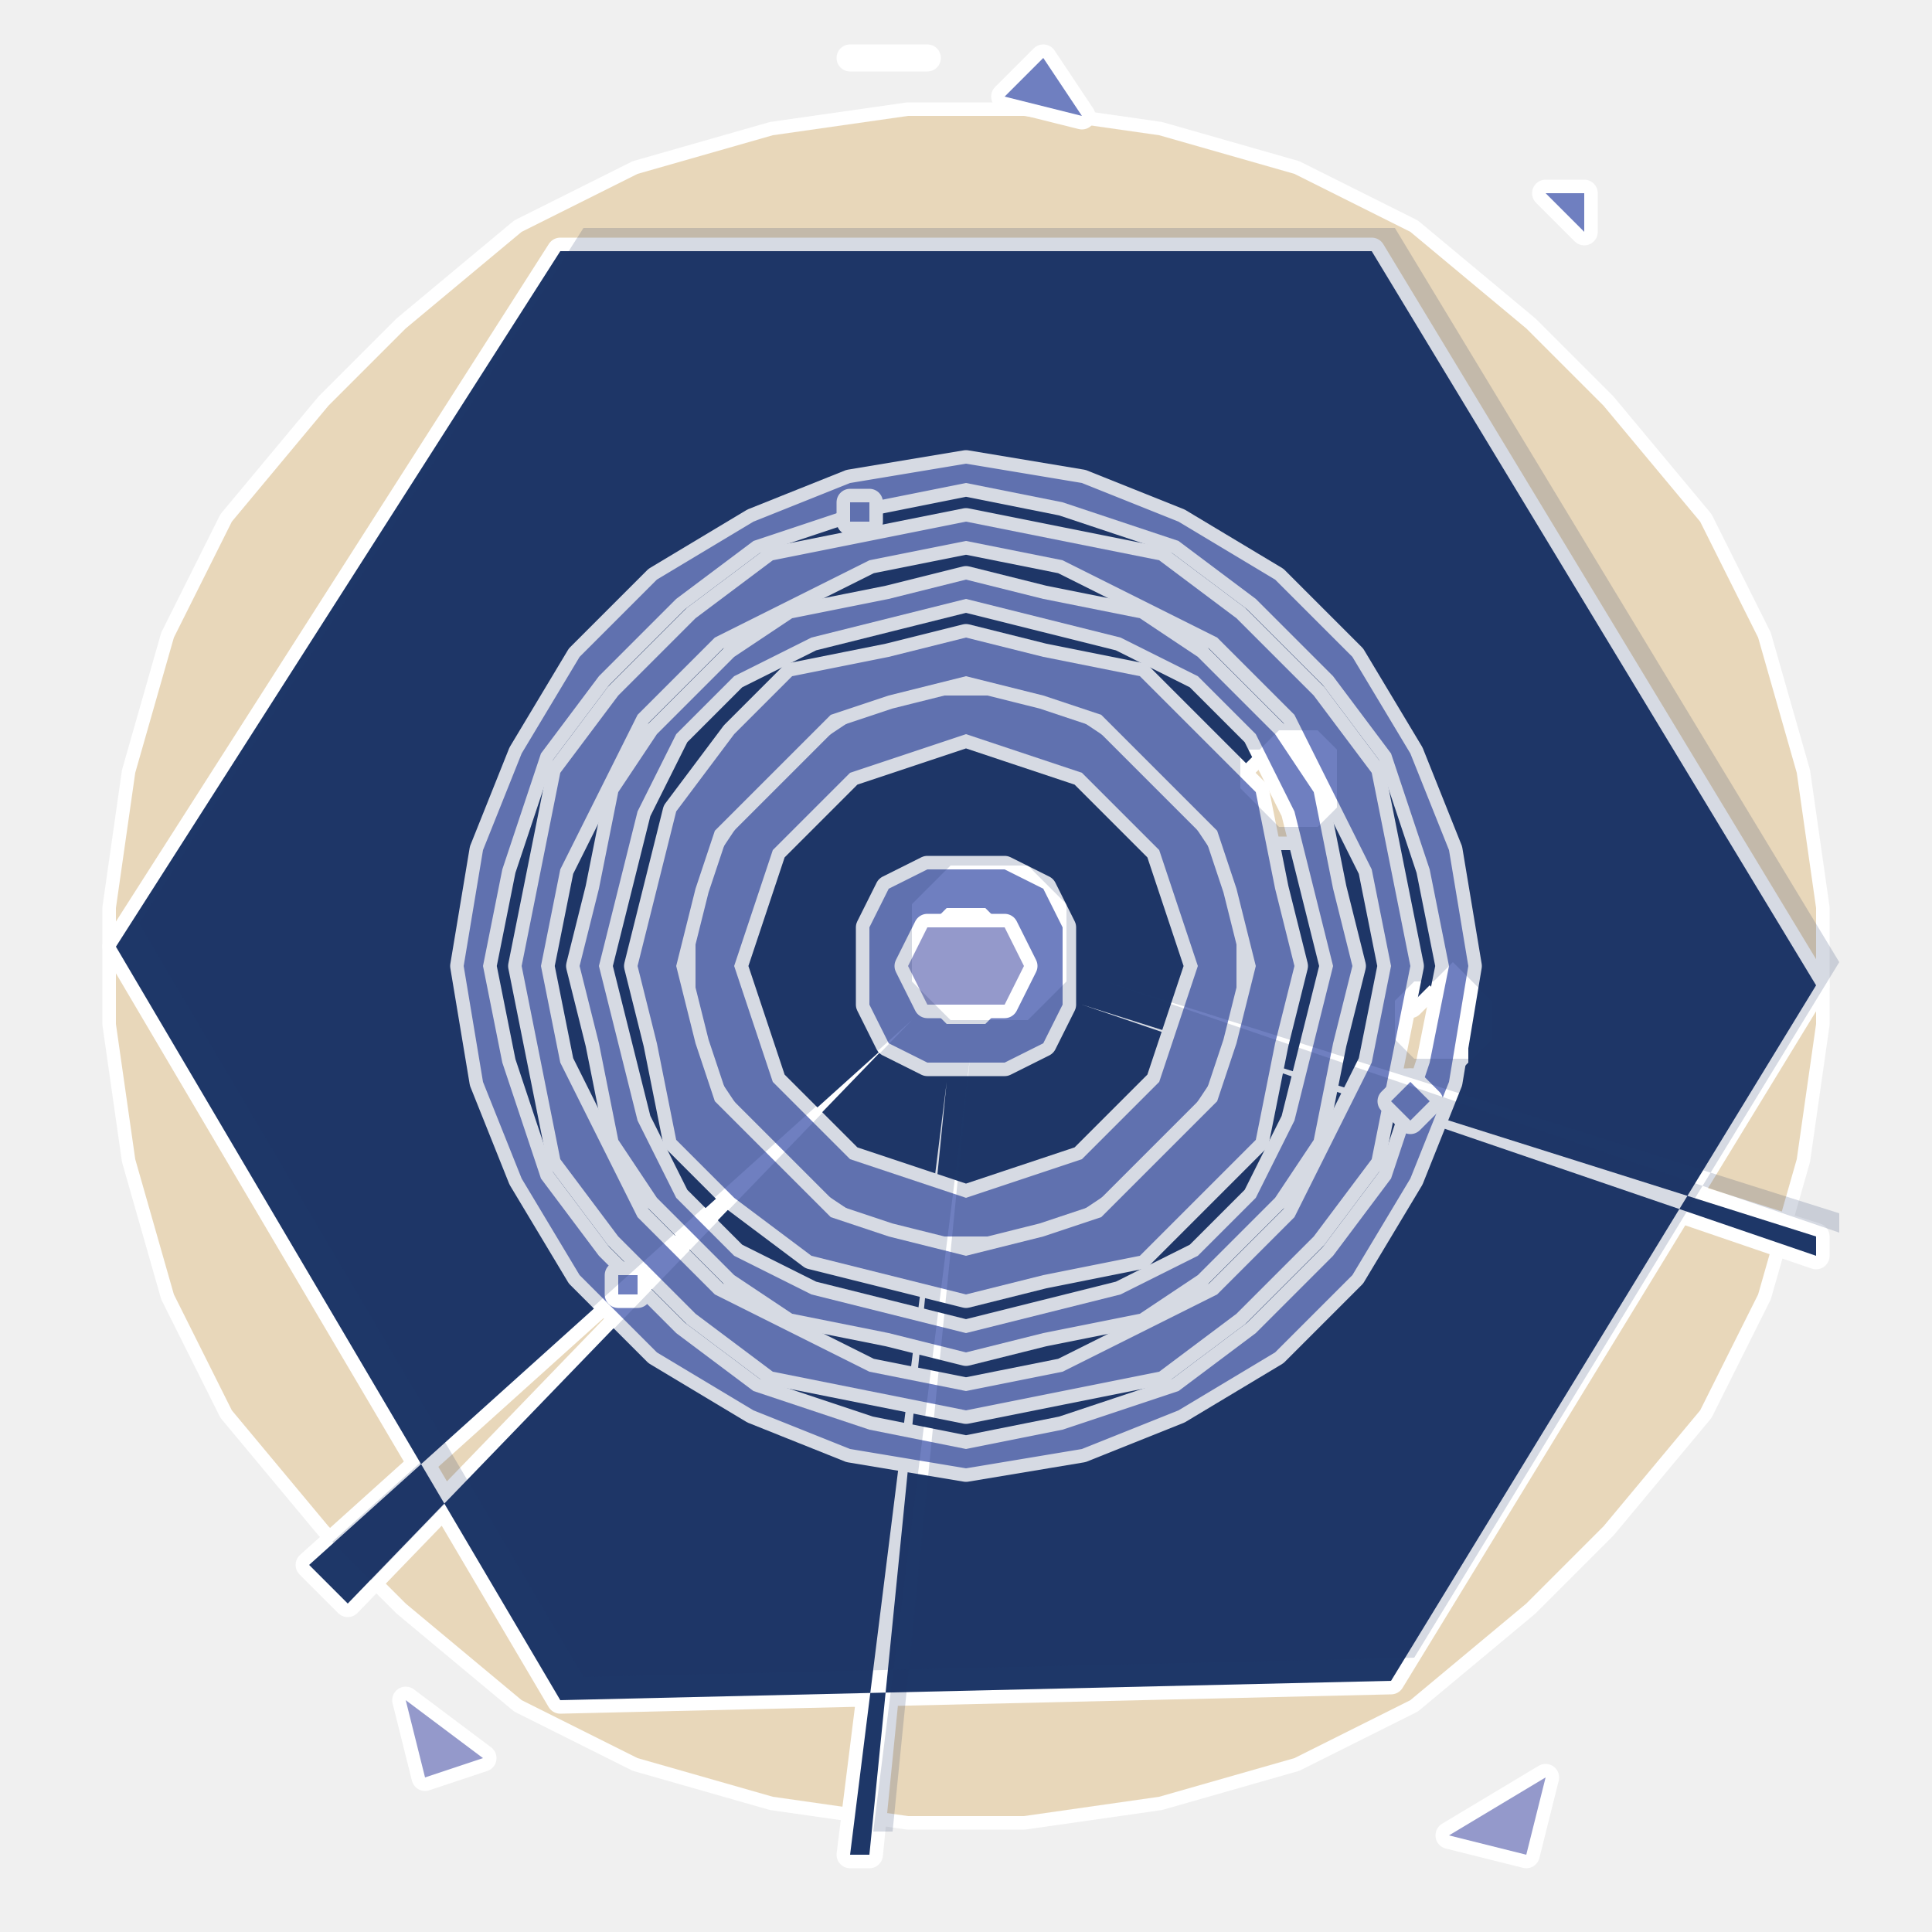
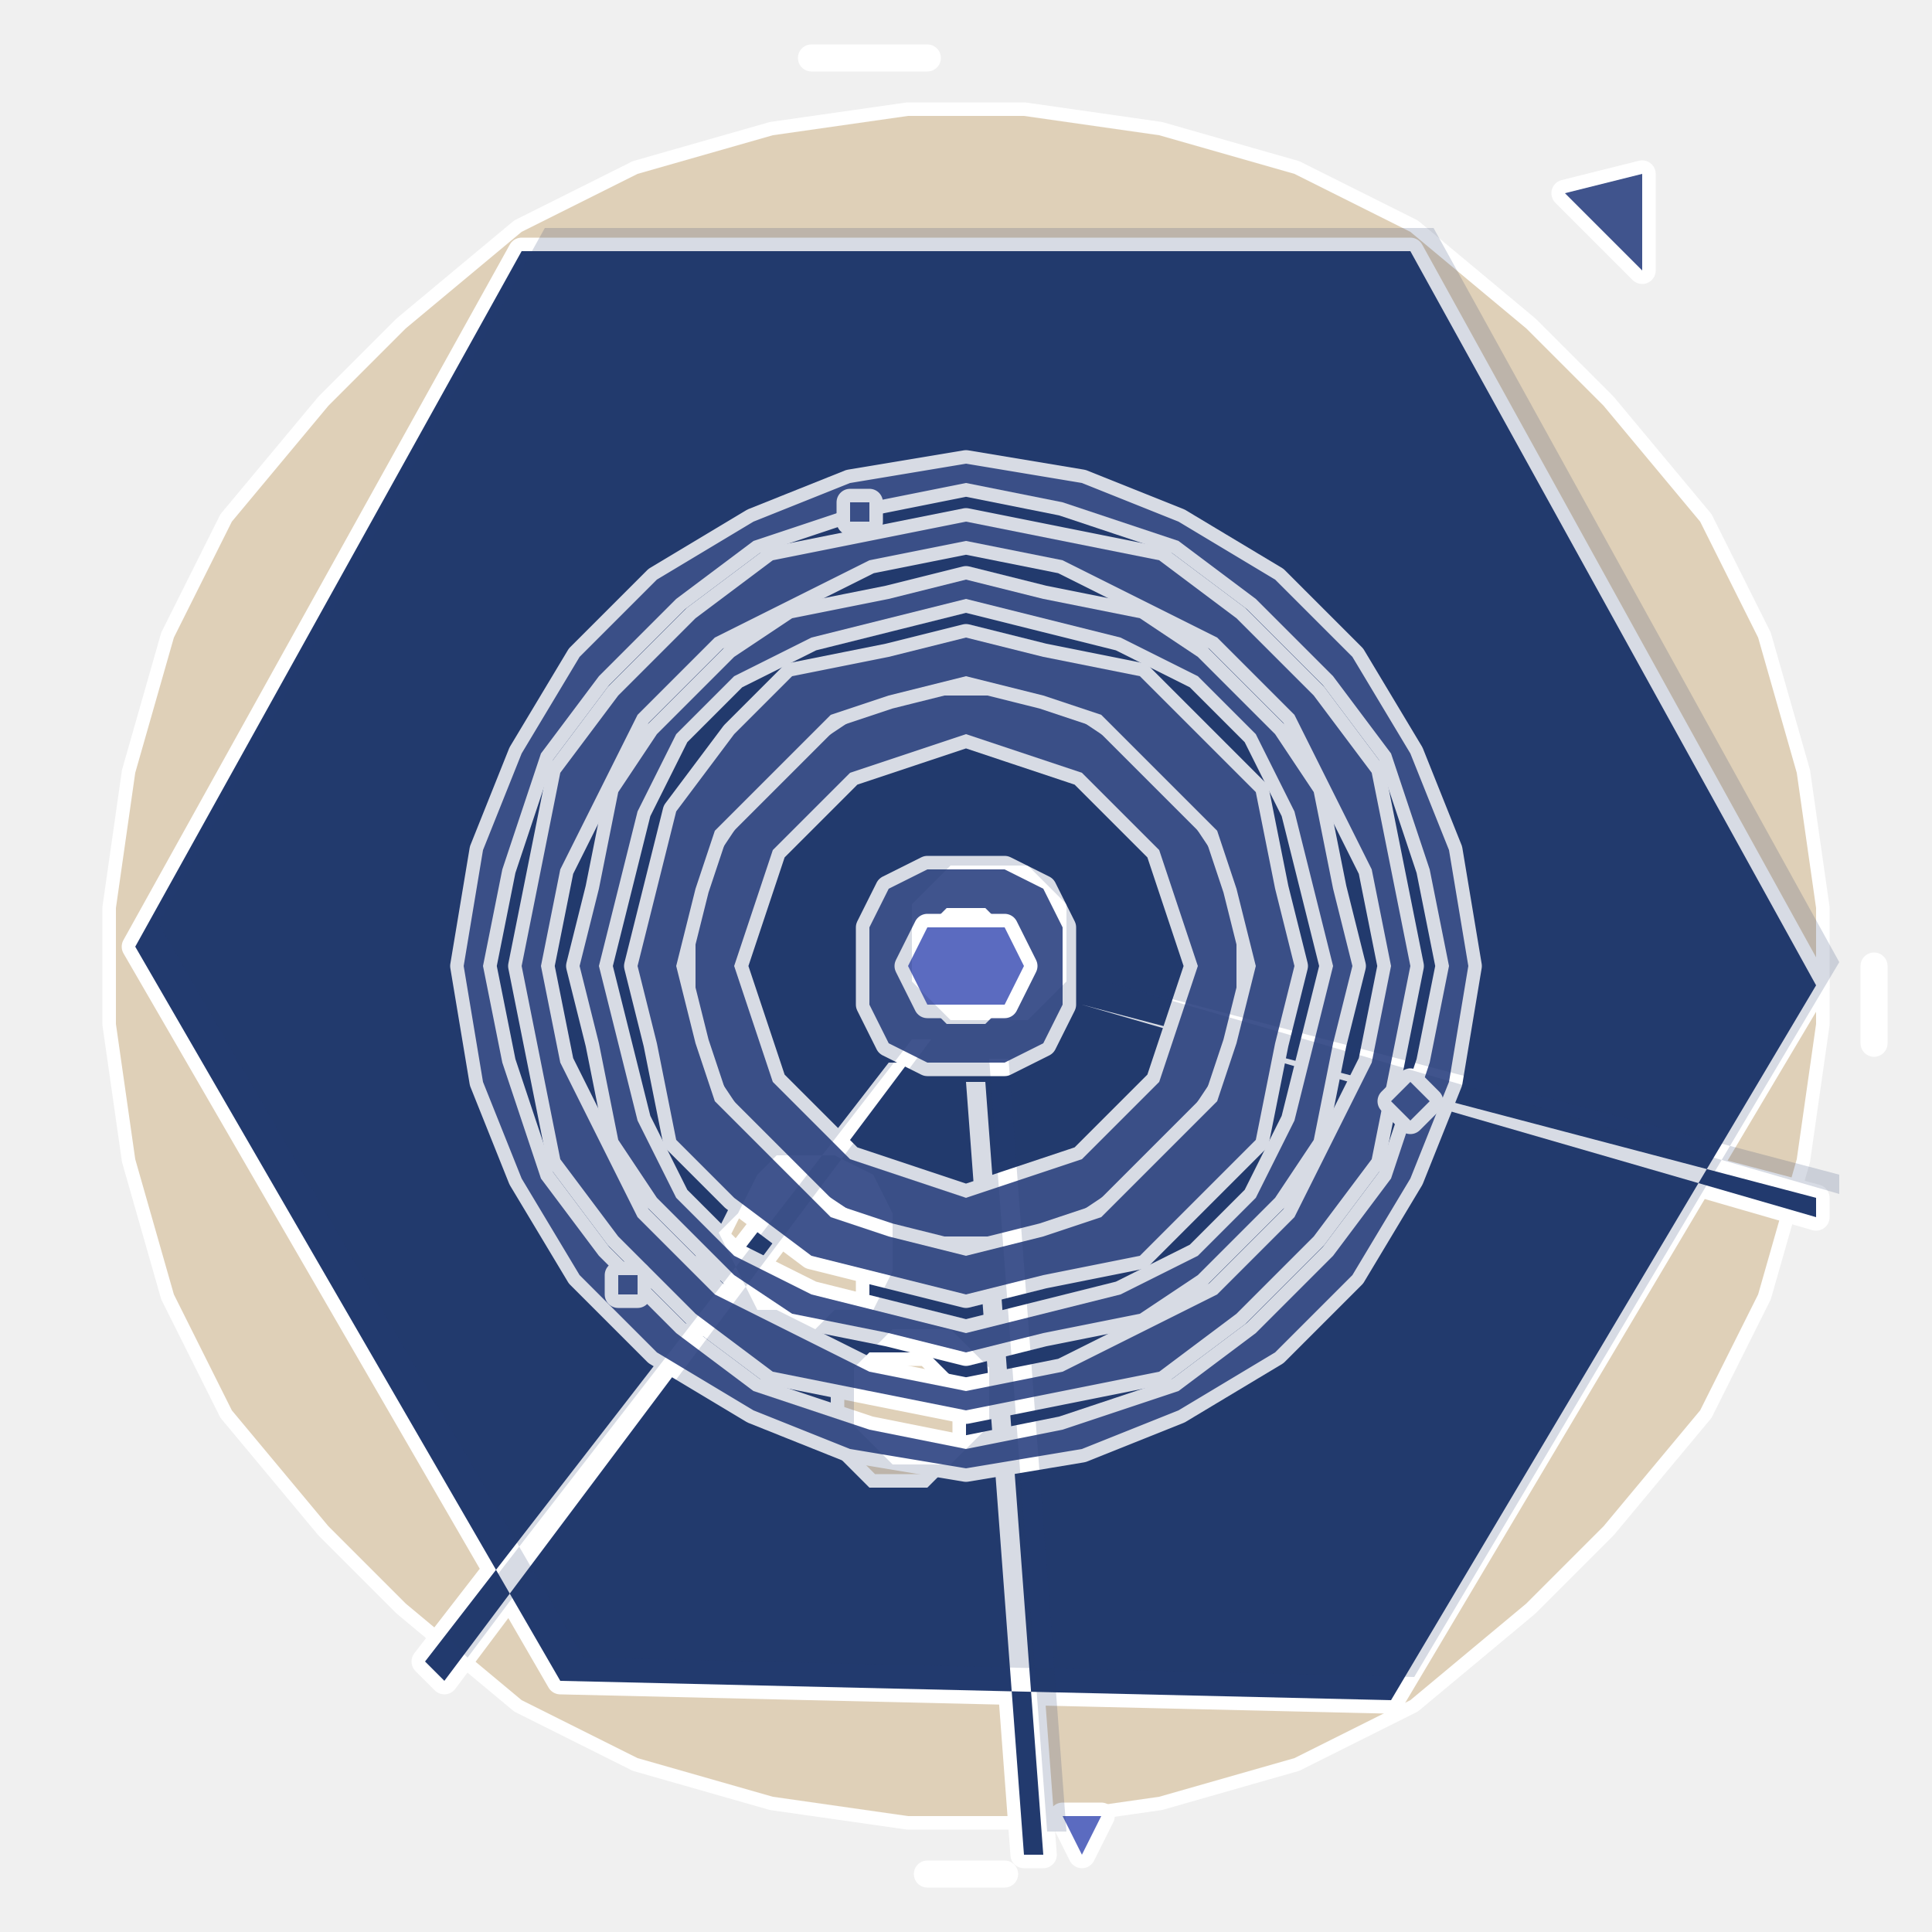
<svg xmlns="http://www.w3.org/2000/svg" viewBox="0 0 100 100" role="img" aria-label="@playform/ets-hook-dsh-graph-suggester - spike-star">
  <style>
		@media (prefers-reduced-motion: no-preference) {
			.ets-hook-dsh-graph-suggester-scene * { transform-box: view-box; transform-origin: 50% 50%; }
- 		.ets-hook-dsh-graph-suggester-counter { animation: ets-hook-dsh-graph-suggester-counter 23s linear -1s infinite; }
+ 		.ets-hook-dsh-graph-suggester-counter { animation: ets-hook-dsh-graph-suggester-counter 25s linear -6s infinite; }
		@keyframes ets-hook-dsh-graph-suggester-counter { to { transform: rotate(-360deg); } }
- 		.ets-hook-dsh-graph-suggester-breathe { animation: ets-hook-dsh-graph-suggester-breathe 6s ease-in-out -1s infinite; }
+ 		.ets-hook-dsh-graph-suggester-breathe { animation: ets-hook-dsh-graph-suggester-breathe 8s ease-in-out -6s infinite; }
		@keyframes ets-hook-dsh-graph-suggester-breathe { 50% { transform: scale(1.06); opacity: 0.85; } }
- 		.ets-hook-dsh-graph-suggester-fire { animation: ets-hook-dsh-graph-suggester-fire 3.2s ease-in-out infinite; }
+ 		.ets-hook-dsh-graph-suggester-fire { animation: ets-hook-dsh-graph-suggester-fire 2.8s ease-in-out infinite; }
		@keyframes ets-hook-dsh-graph-suggester-fire { 0%, 100% { opacity: 0.35; } 50% { opacity: 1; } }
- 		.ets-hook-dsh-graph-suggester-twinkle { animation: ets-hook-dsh-graph-suggester-twinkle 12s ease-in-out -1s infinite; }
+ 		.ets-hook-dsh-graph-suggester-twinkle { animation: ets-hook-dsh-graph-suggester-twinkle 11s ease-in-out -6s infinite; }
		@keyframes ets-hook-dsh-graph-suggester-twinkle { 0%, 100% { transform: scale(0.94); opacity: 0.4; } 50% { transform: scale(1.06); opacity: 1; } }
- 		.ets-hook-dsh-graph-suggester-trace { animation: ets-hook-dsh-graph-suggester-trace 4s ease-in-out -1s infinite; }
+ 		.ets-hook-dsh-graph-suggester-trace { animation: ets-hook-dsh-graph-suggester-trace 6s ease-in-out -6s infinite; }
		@keyframes ets-hook-dsh-graph-suggester-trace { 0%, 100% { transform: translate(0, 0); opacity: 1; } 50% { transform: translate(1.4px, -1.4px); opacity: 0.35; } }
		}
	</style>
  <defs>
    <path id="ets-hook-dsh-graph-suggester-0" d="M91,67 L88,73 L83,79 L79,83 L73,88 L67,91 L60,93 L53,94 L47,94 L40,93 L33,91 L27,88 L21,83 L17,79 L12,73 L9,67 L7,60 L6,53 L6,47 L7,40 L9,33 L12,27 L17,21 L21,17 L27,12 L33,9 L40,7 L47,6 L53,6 L60,7 L67,9 L73,12 L79,17 L83,21 L88,27 L91,33 L93,40 L94,47 L94,53 L93,60 Z" />
-     <path id="ets-hook-dsh-graph-suggester-1" d="M26,29 L25,30 L24,31 L22,30 L21,29 L22,27 L24,26 L25,27 Z" />
-     <path id="ets-hook-dsh-graph-suggester-2" d="M29,25 L29,27 L27,28 L25,27 L24,25 L25,23 L27,23 L29,23 Z" />
-     <path id="ets-hook-dsh-graph-suggester-3" d="M85,61 L84,63 L82,63 L80,63 L80,61 L80,59 L82,59 L84,59 Z" />
-     <path id="ets-hook-dsh-graph-suggester-4" d="M94,51 L72,87 L29,88 L6,49 L29,13 L71,13 Z M56,52 L94,64 L94,65 L56,52 Z M68,41 L68,42 L68,43 L67,44 L66,44 L65,44 L64,43 L63,42 L63,41 L63,40 L64,40 L65,39 L66,39 L67,39 L68,40 L68,40 Z M49,56 L45,96 L44,96 L49,56 Z M46,54 L18,83 L16,81 L46,54 Z M76,54 L76,55 L75,56 L75,56 L74,56 L73,56 L72,56 L71,55 L71,54 L71,53 L72,52 L73,52 L74,51 L75,52 L75,52 L76,53 Z M54,50 L54,52 L53,53 L52,54 L50,54 L48,54 L47,53 L46,52 L46,50 L46,48 L47,47 L48,46 L50,46 L52,46 L53,47 L54,48 Z" />
+     <path id="ets-hook-dsh-graph-suggester-1" d="M63,18 L62,19 L61,20 L59,19 L58,18 L59,16 L61,15 L62,16 Z" />
+     <path id="ets-hook-dsh-graph-suggester-2" d="M86,48 L86,49 L84,50 L82,49 L82,48 L82,46 L84,45 L86,46 Z" />
+     <path id="ets-hook-dsh-graph-suggester-3" d="M73,77 L73,78 L71,79 L69,78 L69,77 L69,75 L71,74 L73,75 Z" />
+     <path id="ets-hook-dsh-graph-suggester-4" d="M94,51 L72,88 L29,87 L7,49 L27,13 L73,13 Z M56,52 L94,62 L94,63 L56,52 Z M45,65 L45,67 L44,69 L42,69 L41,70 L39,69 L38,69 L37,67 L36,65 L37,64 L38,62 L39,61 L41,61 L42,61 L44,62 L45,64 Z M51,56 L54,96 L53,96 L50,56 Z M47,55 L23,87 L22,86 L46,55 Z M50,74 L50,75 L49,76 L48,77 L47,77 L45,77 L44,76 L43,75 L43,74 L43,72 L44,71 L45,70 L47,70 L48,70 L49,71 L50,72 Z M54,50 L54,52 L53,53 L52,54 L50,54 L48,54 L47,53 L46,52 L46,50 L46,48 L47,47 L48,46 L50,46 L52,46 L53,47 L54,48 Z" />
    <path id="ets-hook-dsh-graph-suggester-5" d="M64,50 L64,54 L62,57 L60,60 L57,62 L54,64 L50,64 L46,64 L43,62 L40,60 L38,57 L36,54 L36,50 L36,46 L38,43 L40,40 L43,38 L46,36 L50,36 L54,36 L57,38 L60,40 L62,43 L64,46 Z M62,50 L61,53 L60,56 L58,58 L56,60 L53,61 L50,62 L47,61 L44,60 L42,58 L40,56 L39,53 L38,50 L39,47 L40,44 L42,42 L44,40 L47,39 L50,38 L53,39 L56,40 L58,42 L60,44 L61,47 Z" />
    <path id="ets-hook-dsh-graph-suggester-6" d="M67,50 L66,54 L65,59 L62,62 L59,65 L54,66 L50,67 L46,66 L42,65 L38,62 L35,59 L34,54 L33,50 L34,46 L35,42 L38,38 L41,35 L46,34 L50,33 L54,34 L59,35 L62,38 L65,41 L66,46 Z M65,50 L64,54 L63,57 L60,60 L57,63 L54,64 L50,65 L46,64 L43,63 L40,60 L37,57 L36,54 L35,50 L36,46 L37,43 L40,40 L43,37 L46,36 L50,35 L54,36 L57,37 L60,40 L63,43 L64,46 Z" />
    <path id="ets-hook-dsh-graph-suggester-7" d="M55,50 L55,52 L54,54 L52,55 L50,55 L48,55 L46,54 L45,52 L45,50 L45,48 L46,46 L48,45 L50,45 L52,45 L54,46 L55,48 Z M53,50 L53,51 L52,52 L51,53 L50,53 L49,53 L48,52 L47,51 L47,50 L47,49 L48,48 L49,47 L50,47 L51,47 L52,48 L53,49 Z" />
    <path id="ets-hook-dsh-graph-suggester-8" d="M70,50 L69,54 L68,59 L66,62 L62,66 L59,68 L54,69 L50,70 L46,69 L41,68 L38,66 L34,62 L32,59 L31,54 L30,50 L31,46 L32,41 L34,38 L38,34 L41,32 L46,31 L50,30 L54,31 L59,32 L62,34 L66,38 L68,41 L69,46 Z M69,50 L68,54 L67,58 L65,62 L62,65 L58,67 L54,68 L50,69 L46,68 L42,67 L38,65 L35,62 L33,58 L32,54 L31,50 L32,46 L33,42 L35,38 L38,35 L42,33 L46,32 L50,31 L54,32 L58,33 L62,35 L65,38 L67,42 L68,46 Z" />
    <path id="ets-hook-dsh-graph-suggester-9" d="M73,50 L72,55 L71,60 L68,64 L64,68 L60,71 L55,72 L50,73 L45,72 L40,71 L36,68 L32,64 L29,60 L28,55 L27,50 L28,45 L29,40 L32,36 L36,32 L40,29 L45,28 L50,27 L55,28 L60,29 L64,32 L68,36 L71,40 L72,45 Z M72,50 L71,55 L69,59 L67,63 L63,67 L59,69 L55,71 L50,72 L45,71 L41,69 L37,67 L33,63 L31,59 L29,55 L28,50 L29,45 L31,41 L33,37 L37,33 L41,31 L45,29 L50,28 L55,29 L59,31 L63,33 L67,37 L69,41 L71,45 Z" />
    <path id="ets-hook-dsh-graph-suggester-10" d="M76,50 L75,56 L73,61 L70,66 L66,70 L61,73 L56,75 L50,76 L44,75 L39,73 L34,70 L30,66 L27,61 L25,56 L24,50 L25,44 L27,39 L30,34 L34,30 L39,27 L44,25 L50,24 L56,25 L61,27 L66,30 L70,34 L73,39 L75,44 Z M75,50 L74,55 L72,61 L69,65 L65,69 L61,72 L55,74 L50,75 L45,74 L39,72 L35,69 L31,65 L28,61 L26,55 L25,50 L26,45 L28,39 L31,35 L35,31 L39,28 L45,26 L50,25 L55,26 L61,28 L65,31 L69,35 L72,39 L74,45 Z" />
    <path id="ets-hook-dsh-graph-suggester-11" d="M74,57 L73,58 L73,58 L72,57 L73,56 L73,56 Z" />
    <path id="ets-hook-dsh-graph-suggester-12" d="M33,66 L33,67 L32,67 L32,66 L32,66 L33,66 Z" />
    <path id="ets-hook-dsh-graph-suggester-13" d="M45,27 L45,27 L44,27 L44,27 L44,26 L45,26 Z" />
-     <path id="ets-hook-dsh-graph-suggester-14" d="M52,5 L54,3 L56,6 Z" />
-     <path id="ets-hook-dsh-graph-suggester-15" d="M80,92 L79,96 L75,95 Z" />
-     <path id="ets-hook-dsh-graph-suggester-16" d="M44,3 L46,3 L48,3 Z" />
-     <path id="ets-hook-dsh-graph-suggester-17" d="M25,91 L22,92 L21,88 Z" />
-     <path id="ets-hook-dsh-graph-suggester-18" d="M80,10 L82,10 L82,12 Z" />
+     <path id="ets-hook-dsh-graph-suggester-14" d="M97,50 L97,52 L97,54 Z" />
+     <path id="ets-hook-dsh-graph-suggester-15" d="M52,97 L50,97 L48,97 Z" />
+     <path id="ets-hook-dsh-graph-suggester-16" d="M81,10 L85,9 L85,14 Z" />
+     <path id="ets-hook-dsh-graph-suggester-17" d="M57,94 L56,96 L55,94 Z" />
+     <path id="ets-hook-dsh-graph-suggester-18" d="M42,3 L45,3 L48,3 Z" />
    <path id="ets-hook-dsh-graph-suggester-19" d="M53,50 L52,52 L51,52 L49,52 L48,52 L47,50 L48,48 L49,48 L51,48 L52,48 Z" />
  </defs>
  <g class="ets-hook-dsh-graph-suggester-scene">
-     <g fill="#E8D7BA" fill-opacity="1" fill-rule="evenodd" stroke="#ffffff" stroke-width="1.4" stroke-linejoin="round" paint-order="stroke fill">
+     <g fill="#DFD0B8" fill-opacity="1" fill-rule="evenodd" stroke="#ffffff" stroke-width="1.4" stroke-linejoin="round" paint-order="stroke fill">
      <use class="ets-hook-dsh-graph-suggester-breathe" href="#ets-hook-dsh-graph-suggester-0" />
    </g>
-     <g fill="#6F7FC0" fill-opacity="1" fill-rule="evenodd" stroke="#ffffff" stroke-width="1.4" stroke-linejoin="round" paint-order="stroke fill">
-       <use class="ets-hook-dsh-graph-suggester-fire" style="animation-delay:-1.00s" href="#ets-hook-dsh-graph-suggester-1" />
-       <use class="ets-hook-dsh-graph-suggester-fire" style="animation-delay:-1.18s" href="#ets-hook-dsh-graph-suggester-2" />
-       <use class="ets-hook-dsh-graph-suggester-fire" style="animation-delay:-1.36s" href="#ets-hook-dsh-graph-suggester-3" />
+     <g fill="#40548D" fill-opacity="1" fill-rule="evenodd" stroke="#ffffff" stroke-width="1.4" stroke-linejoin="round" paint-order="stroke fill">
+       <use class="ets-hook-dsh-graph-suggester-fire" style="animation-delay:-6.00s" href="#ets-hook-dsh-graph-suggester-1" />
+       <use class="ets-hook-dsh-graph-suggester-fire" style="animation-delay:-6.18s" href="#ets-hook-dsh-graph-suggester-2" />
+       <use class="ets-hook-dsh-graph-suggester-fire" style="animation-delay:-6.36s" href="#ets-hook-dsh-graph-suggester-3" />
    </g>
-     <g fill="#1E3768" fill-opacity="1" fill-rule="evenodd" stroke="#ffffff" stroke-width="1.4" stroke-linejoin="round" paint-order="stroke fill">
+     <g fill="#223A6E" fill-opacity="1" fill-rule="evenodd" stroke="#ffffff" stroke-width="1.4" stroke-linejoin="round" paint-order="stroke fill">
      <use href="#ets-hook-dsh-graph-suggester-4" />
    </g>
-     <g fill="#6F7FC0" fill-opacity="1" fill-rule="evenodd" stroke="#ffffff" stroke-width="1.4" stroke-linejoin="round" paint-order="stroke fill">
+     <g fill="#40548D" fill-opacity="1" fill-rule="evenodd" stroke="#ffffff" stroke-width="1.4" stroke-linejoin="round" paint-order="stroke fill">
      <use class="ets-hook-dsh-graph-suggester-breathe" href="#ets-hook-dsh-graph-suggester-5" />
      <use class="ets-hook-dsh-graph-suggester-breathe" href="#ets-hook-dsh-graph-suggester-6" />
      <use class="ets-hook-dsh-graph-suggester-breathe" href="#ets-hook-dsh-graph-suggester-7" />
      <use class="ets-hook-dsh-graph-suggester-breathe" href="#ets-hook-dsh-graph-suggester-8" />
      <use class="ets-hook-dsh-graph-suggester-breathe" href="#ets-hook-dsh-graph-suggester-9" />
      <use class="ets-hook-dsh-graph-suggester-breathe" href="#ets-hook-dsh-graph-suggester-10" />
      <use class="ets-hook-dsh-graph-suggester-counter" href="#ets-hook-dsh-graph-suggester-11" />
      <use class="ets-hook-dsh-graph-suggester-counter" href="#ets-hook-dsh-graph-suggester-12" />
      <use class="ets-hook-dsh-graph-suggester-counter" href="#ets-hook-dsh-graph-suggester-13" />
      <use class="ets-hook-dsh-graph-suggester-twinkle" href="#ets-hook-dsh-graph-suggester-14" />
    </g>
-     <g fill="#9499CB" fill-opacity="1" fill-rule="evenodd" stroke="#ffffff" stroke-width="1.4" stroke-linejoin="round" paint-order="stroke fill">
+     <g fill="#5B6BC0" fill-opacity="1" fill-rule="evenodd" stroke="#ffffff" stroke-width="1.4" stroke-linejoin="round" paint-order="stroke fill">
      <use class="ets-hook-dsh-graph-suggester-twinkle" href="#ets-hook-dsh-graph-suggester-15" />
    </g>
-     <g fill="#6F7FC0" fill-opacity="1" fill-rule="evenodd" stroke="#ffffff" stroke-width="1.4" stroke-linejoin="round" paint-order="stroke fill">
+     <g fill="#40548D" fill-opacity="1" fill-rule="evenodd" stroke="#ffffff" stroke-width="1.4" stroke-linejoin="round" paint-order="stroke fill">
      <use class="ets-hook-dsh-graph-suggester-twinkle" href="#ets-hook-dsh-graph-suggester-16" />
    </g>
-     <g fill="#9499CB" fill-opacity="1" fill-rule="evenodd" stroke="#ffffff" stroke-width="1.4" stroke-linejoin="round" paint-order="stroke fill">
+     <g fill="#5B6BC0" fill-opacity="1" fill-rule="evenodd" stroke="#ffffff" stroke-width="1.4" stroke-linejoin="round" paint-order="stroke fill">
      <use class="ets-hook-dsh-graph-suggester-twinkle" href="#ets-hook-dsh-graph-suggester-17" />
    </g>
-     <g fill="#6F7FC0" fill-opacity="1" fill-rule="evenodd" stroke="#ffffff" stroke-width="1.4" stroke-linejoin="round" paint-order="stroke fill">
+     <g fill="#40548D" fill-opacity="1" fill-rule="evenodd" stroke="#ffffff" stroke-width="1.4" stroke-linejoin="round" paint-order="stroke fill">
      <use class="ets-hook-dsh-graph-suggester-twinkle" href="#ets-hook-dsh-graph-suggester-18" />
    </g>
-     <g fill="#9499CB" fill-opacity="1" fill-rule="evenodd" stroke="#ffffff" stroke-width="1.4" stroke-linejoin="round" paint-order="stroke fill">
+     <g fill="#5B6BC0" fill-opacity="1" fill-rule="evenodd" stroke="#ffffff" stroke-width="1.4" stroke-linejoin="round" paint-order="stroke fill">
      <use class="ets-hook-dsh-graph-suggester-breathe" href="#ets-hook-dsh-graph-suggester-19" />
    </g>
-     <g class="ets-hook-dsh-graph-suggester-trace" fill="#1E3768" fill-opacity="0.18" fill-rule="evenodd" stroke="none">
+     <g class="ets-hook-dsh-graph-suggester-trace" fill="#223A6E" fill-opacity="0.18" fill-rule="evenodd" stroke="none">
      <g transform="translate(1.2,-1.2)">
        <use href="#ets-hook-dsh-graph-suggester-4" />
      </g>
    </g>
  </g>
</svg>
